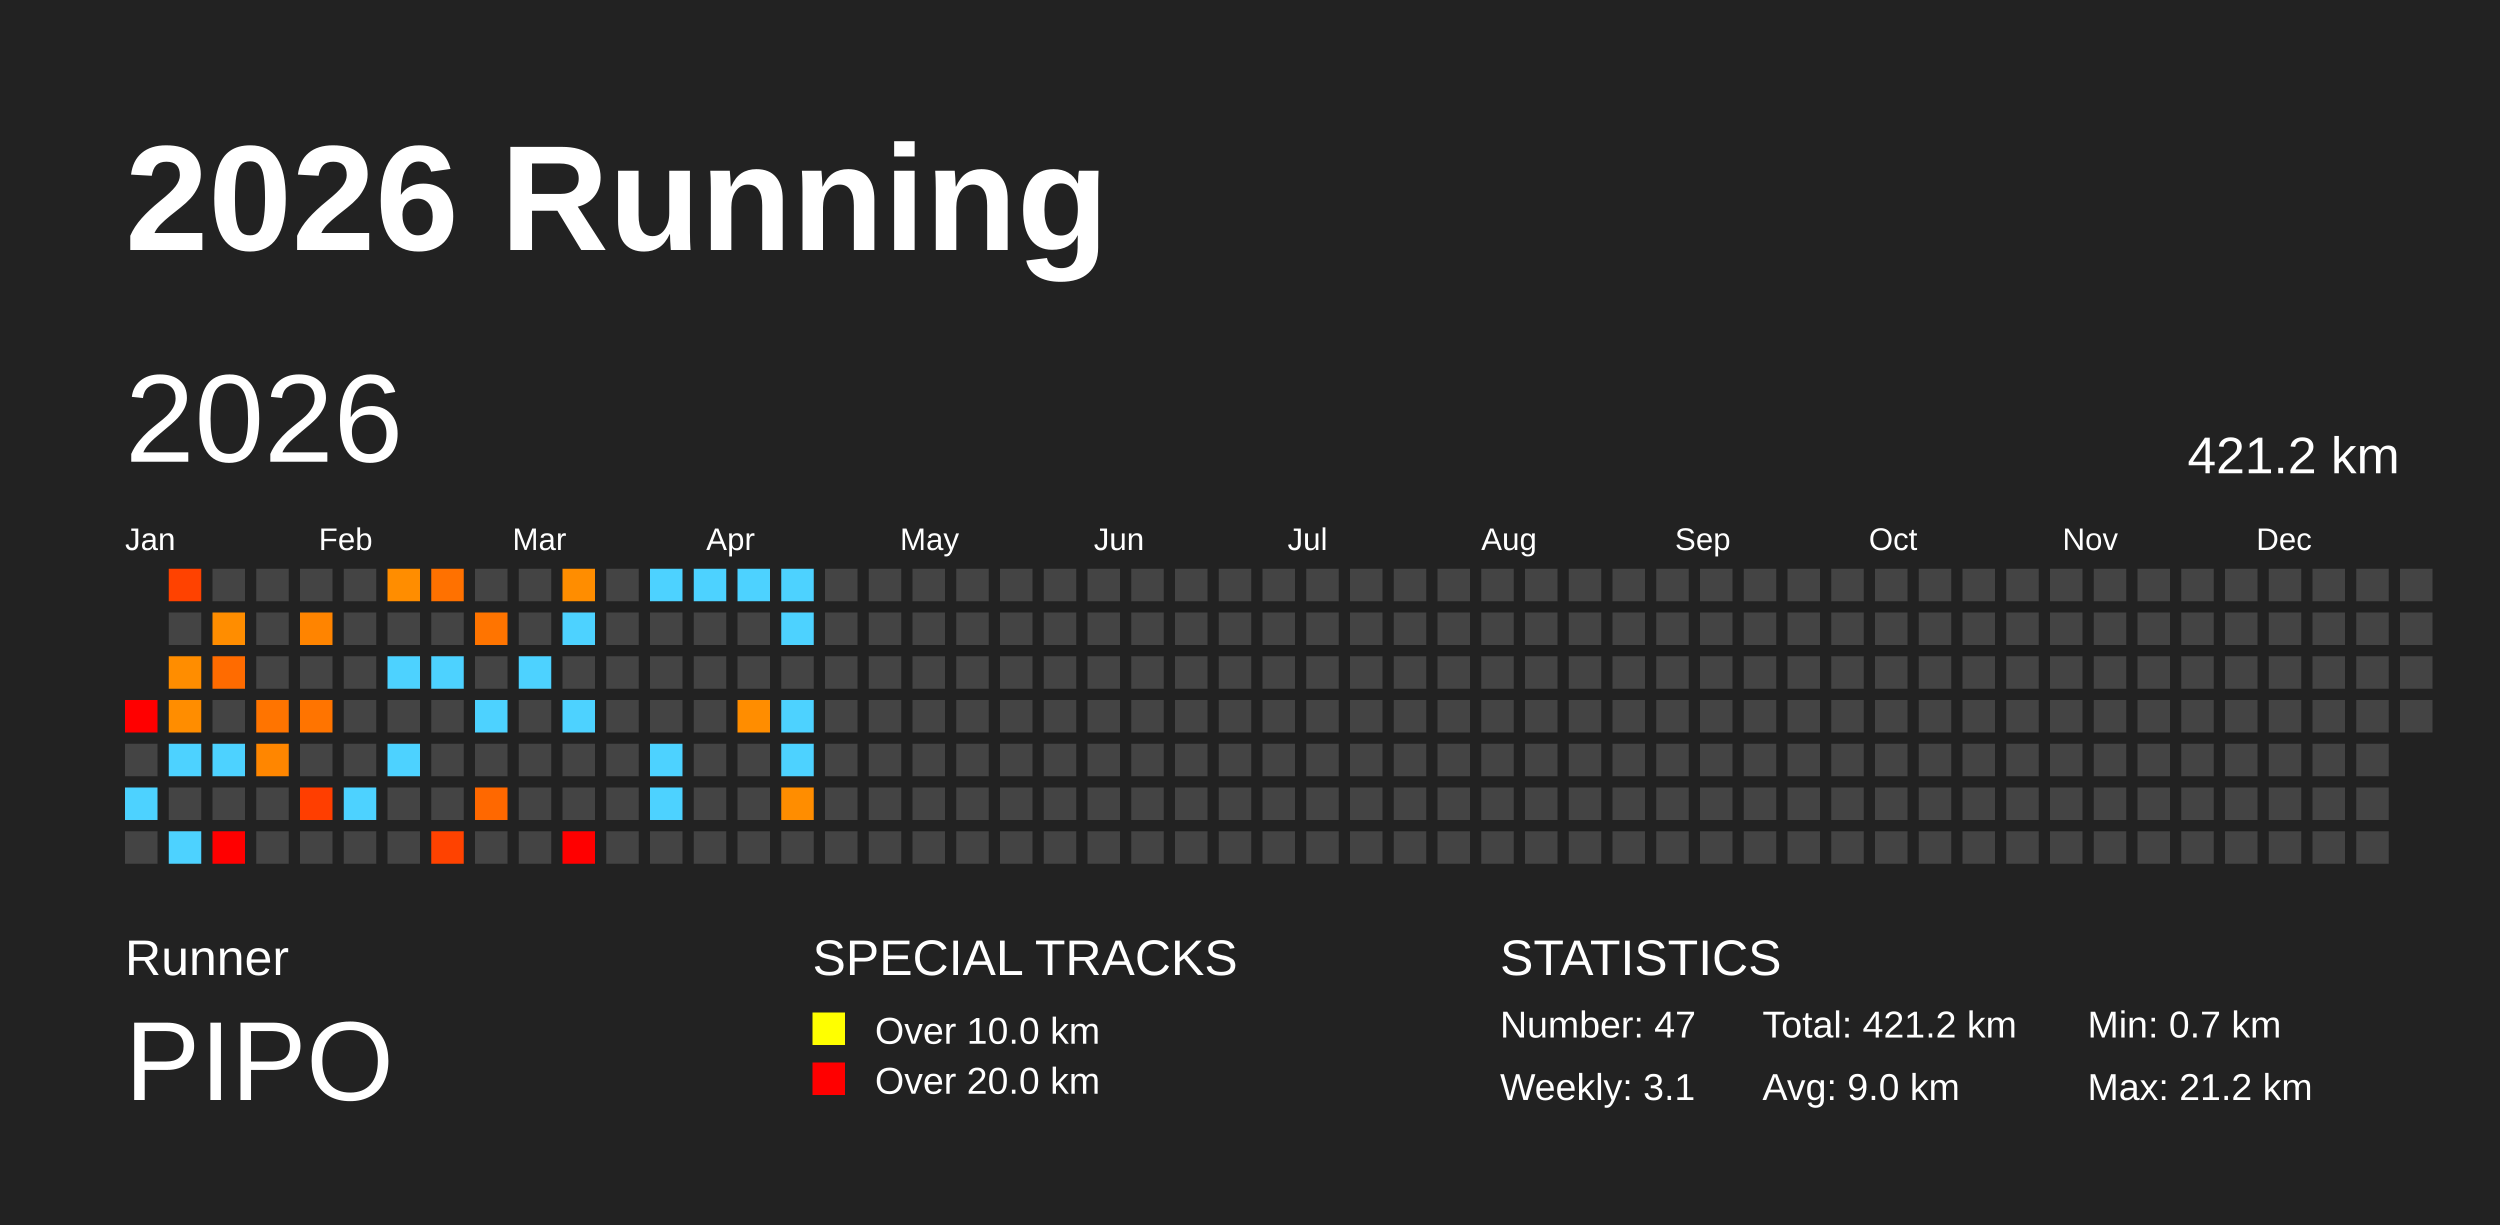
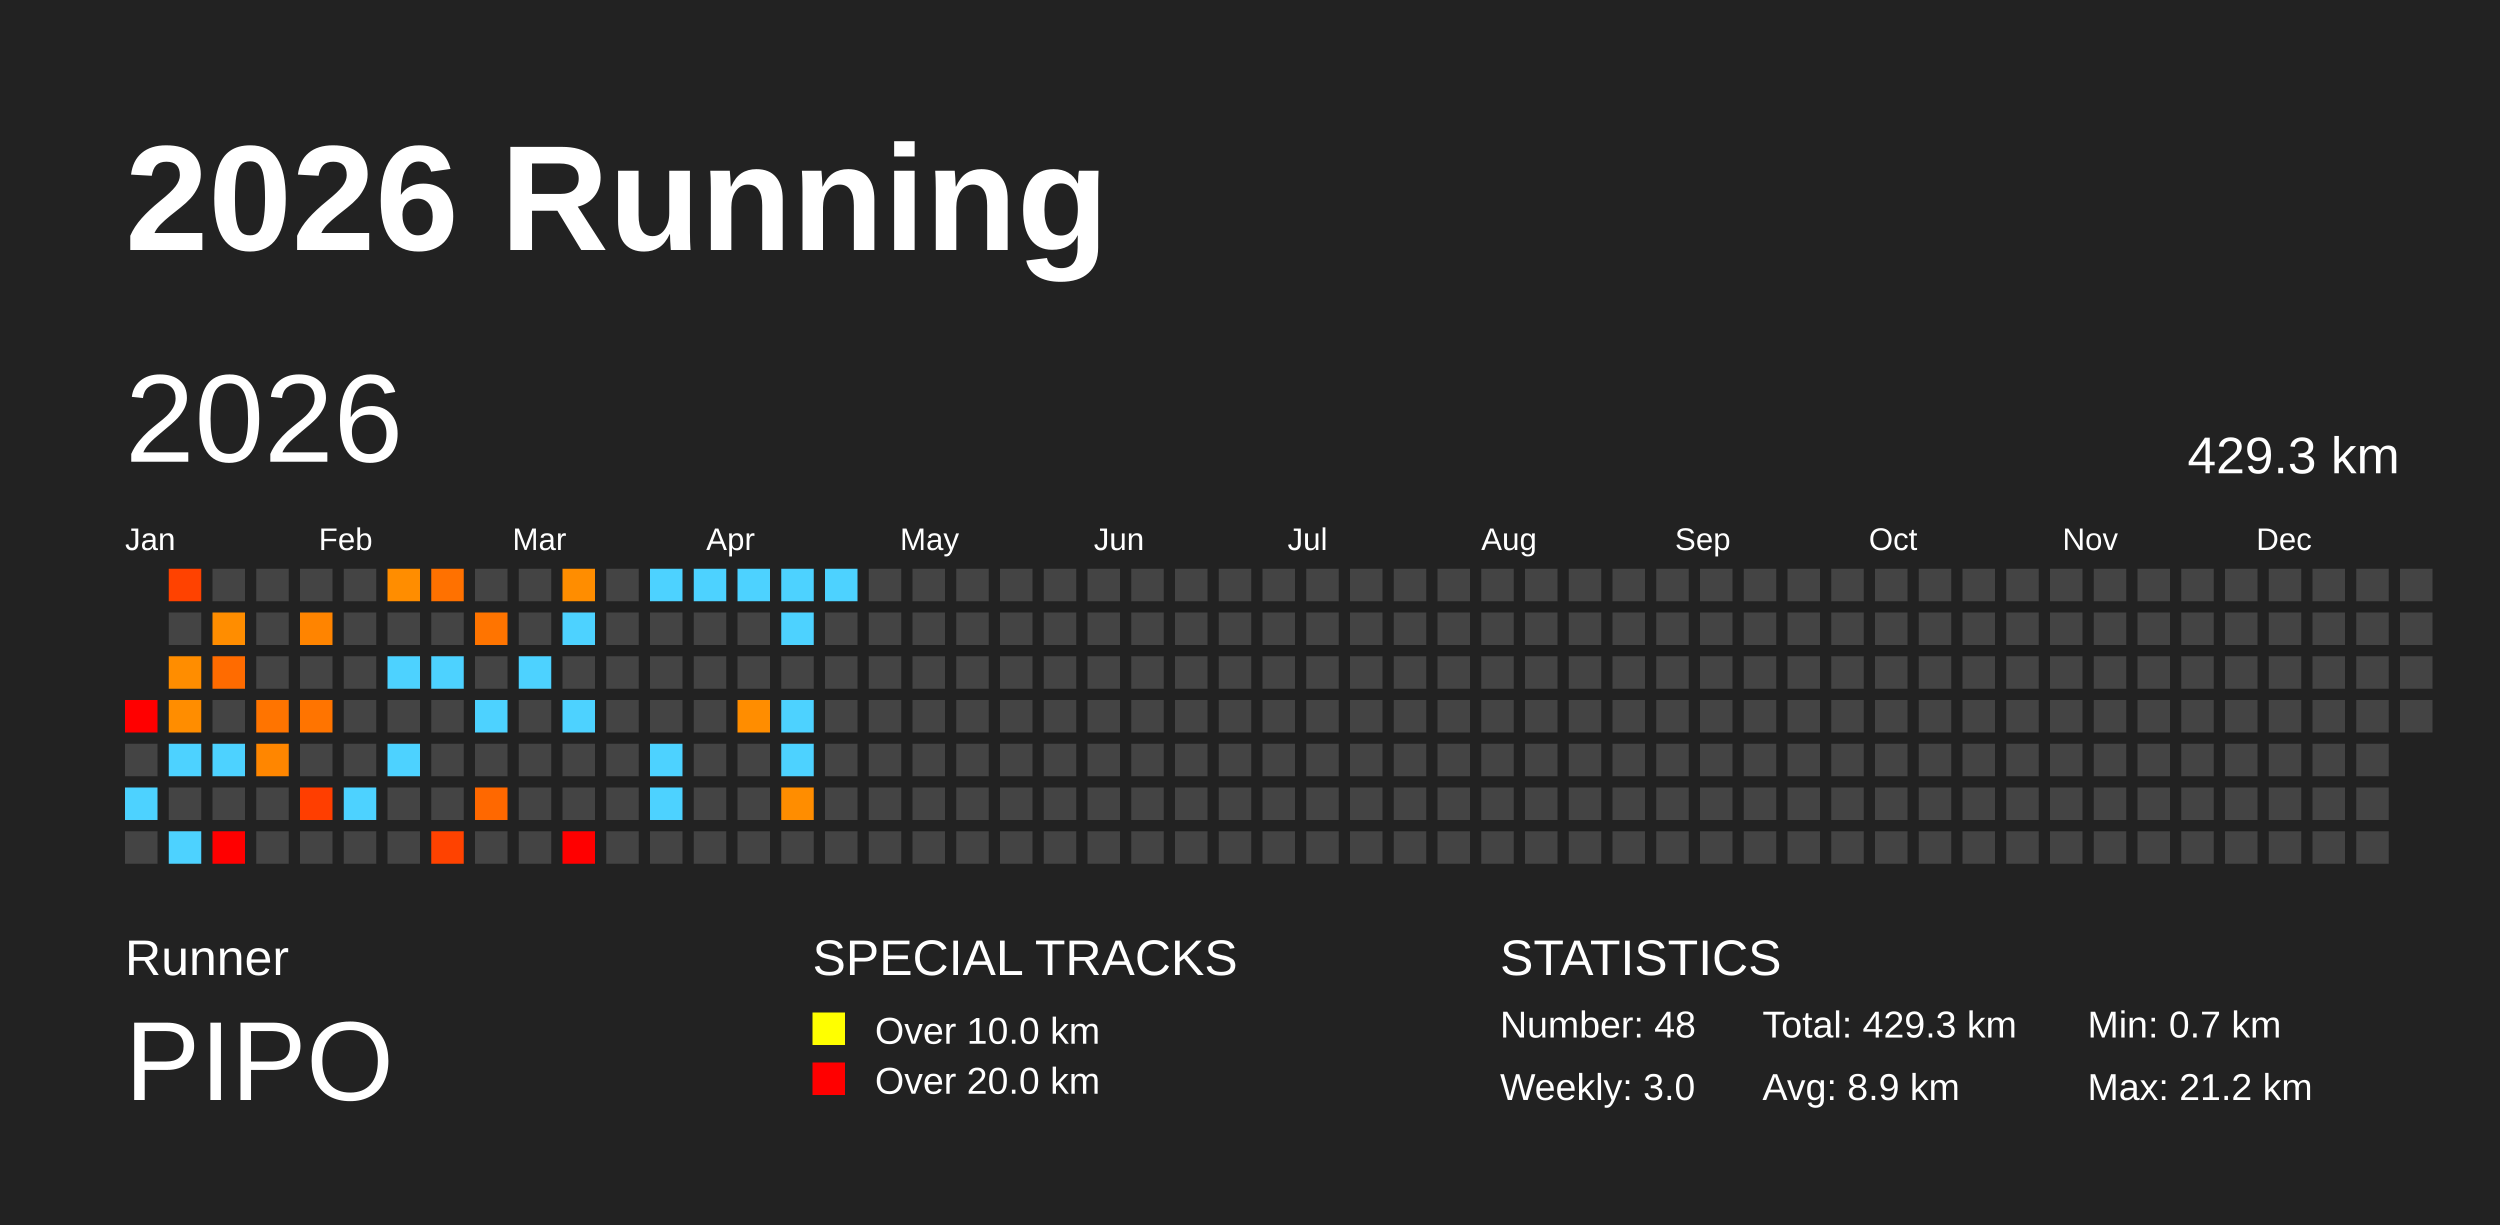
<svg xmlns="http://www.w3.org/2000/svg" baseProfile="full" height="98mm" version="1.1" viewBox="0,0,200,98" width="200mm">
  <defs />
  <rect fill="#222222" height="98" width="200" x="0" y="0" />
  <text fill="#FFFFFF" style="font-size:12px; font-family:Arial; font-weight:bold;" x="10" y="20">2026 Running</text>
  <text fill="#FFFFFF" style="font-size:4px; font-family:Arial" x="10" y="78">Runner</text>
  <text fill="#FFFFFF" style="font-size:9px; font-family:Arial" x="10" y="88">PIPO</text>
  <text fill="#FFFFFF" style="font-size:4px; font-family:Arial" x="65" y="78">SPECIAL TRACKS</text>
  <rect fill="yellow" height="2.6" width="2.6" x="65" y="81" />
  <text fill="#FFFFFF" style="font-size:3px; font-family:Arial" x="70" y="83.5">Over 10.0 km</text>
  <rect fill="red" height="2.6" width="2.6" x="65" y="85" />
  <text fill="#FFFFFF" style="font-size:3px; font-family:Arial" x="70" y="87.5">Over 20.0 km</text>
  <text fill="#FFFFFF" style="font-size:4px; font-family:Arial" x="120" y="78">STATISTICS</text>
-   <text fill="#FFFFFF" style="font-size:3px; font-family:Arial" x="120" y="83">Number: 47</text>
-   <text fill="#FFFFFF" style="font-size:3px; font-family:Arial" x="120" y="88">Weekly: 3.1</text>
-   <text fill="#FFFFFF" style="font-size:3px; font-family:Arial" x="141" y="83">Total: 421.2 km</text>
-   <text fill="#FFFFFF" style="font-size:3px; font-family:Arial" x="141" y="88">Avg: 9.0 km</text>
+   <text fill="#FFFFFF" style="font-size:3px; font-family:Arial" x="120" y="83">Number: 48</text>
+   <text fill="#FFFFFF" style="font-size:3px; font-family:Arial" x="120" y="88">Weekly: 3.0</text>
+   <text fill="#FFFFFF" style="font-size:3px; font-family:Arial" x="141" y="83">Total: 429.3 km</text>
+   <text fill="#FFFFFF" style="font-size:3px; font-family:Arial" x="141" y="88">Avg: 8.9 km</text>
  <text fill="#FFFFFF" style="font-size:3px; font-family:Arial" x="167" y="83">Min: 0.7 km</text>
  <text fill="#FFFFFF" style="font-size:3px; font-family:Arial" x="167" y="88">Max: 21.2 km</text>
  <text dominant-baseline="hanging" fill="#FFFFFF" style="font-size:10.0px; font-family:Arial;" x="10" y="30">2026</text>
-   <text dominant-baseline="hanging" fill="#FFFFFF" style="font-size:4.125px; font-family:Arial;" x="175" y="35">421.2 km</text>
+   <text dominant-baseline="hanging" fill="#FFFFFF" style="font-size:4.125px; font-family:Arial;" x="175" y="35">429.3 km</text>
  <text fill="#FFFFFF" style="font-size:2.5px; font-family:Arial" x="10.0" y="44">Jan</text>
  <text fill="#FFFFFF" style="font-size:2.5px; font-family:Arial" x="25.5" y="44">Feb</text>
  <text fill="#FFFFFF" style="font-size:2.5px; font-family:Arial" x="41.0" y="44">Mar</text>
  <text fill="#FFFFFF" style="font-size:2.5px; font-family:Arial" x="56.5" y="44">Apr</text>
  <text fill="#FFFFFF" style="font-size:2.5px; font-family:Arial" x="72.0" y="44">May</text>
  <text fill="#FFFFFF" style="font-size:2.5px; font-family:Arial" x="87.5" y="44">Jun</text>
  <text fill="#FFFFFF" style="font-size:2.5px; font-family:Arial" x="103.0" y="44">Jul</text>
  <text fill="#FFFFFF" style="font-size:2.5px; font-family:Arial" x="118.5" y="44">Aug</text>
  <text fill="#FFFFFF" style="font-size:2.5px; font-family:Arial" x="134.0" y="44">Sep</text>
  <text fill="#FFFFFF" style="font-size:2.5px; font-family:Arial" x="149.5" y="44">Oct</text>
  <text fill="#FFFFFF" style="font-size:2.5px; font-family:Arial" x="165.0" y="44">Nov</text>
  <text fill="#FFFFFF" style="font-size:2.5px; font-family:Arial" x="180.5" y="44">Dec</text>
  <rect fill="red" height="2.6" width="2.6" x="10.0" y="56.0" />
  <rect fill="#444444" height="2.6" width="2.6" x="10.0" y="59.5" />
  <rect fill="#4dd2ff" height="2.6" width="2.6" x="10.0" y="63.0" />
  <rect fill="#444444" height="2.6" width="2.6" x="10.0" y="66.5" />
  <rect fill="#ff4200" height="2.6" width="2.6" x="13.5" y="45.5" />
  <rect fill="#444444" height="2.6" width="2.6" x="13.5" y="49.0" />
  <rect fill="#ff8d00" height="2.6" width="2.6" x="13.5" y="52.5" />
  <rect fill="#ff8d00" height="2.6" width="2.6" x="13.5" y="56.0" />
  <rect fill="#4dd2ff" height="2.6" width="2.6" x="13.5" y="59.5" />
  <rect fill="#444444" height="2.6" width="2.6" x="13.5" y="63.0" />
  <rect fill="#4dd2ff" height="2.6" width="2.6" x="13.5" y="66.5" />
  <rect fill="#444444" height="2.6" width="2.6" x="17.0" y="45.5" />
  <rect fill="#ff8d00" height="2.6" width="2.6" x="17.0" y="49.0" />
  <rect fill="#ff6b00" height="2.6" width="2.6" x="17.0" y="52.5" />
  <rect fill="#444444" height="2.6" width="2.6" x="17.0" y="56.0" />
  <rect fill="#4dd2ff" height="2.6" width="2.6" x="17.0" y="59.5" />
  <rect fill="#444444" height="2.6" width="2.6" x="17.0" y="63.0" />
  <rect fill="red" height="2.6" width="2.6" x="17.0" y="66.5" />
  <rect fill="#444444" height="2.6" width="2.6" x="20.5" y="45.5" />
  <rect fill="#444444" height="2.6" width="2.6" x="20.5" y="49.0" />
  <rect fill="#444444" height="2.6" width="2.6" x="20.5" y="52.5" />
  <rect fill="#ff7400" height="2.6" width="2.6" x="20.5" y="56.0" />
  <rect fill="#ff8600" height="2.6" width="2.6" x="20.5" y="59.5" />
  <rect fill="#444444" height="2.6" width="2.6" x="20.5" y="63.0" />
  <rect fill="#444444" height="2.6" width="2.6" x="20.5" y="66.5" />
  <rect fill="#444444" height="2.6" width="2.6" x="24.0" y="45.5" />
  <rect fill="#ff8400" height="2.6" width="2.6" x="24.0" y="49.0" />
  <rect fill="#444444" height="2.6" width="2.6" x="24.0" y="52.5" />
  <rect fill="#ff7400" height="2.6" width="2.6" x="24.0" y="56.0" />
  <rect fill="#444444" height="2.6" width="2.6" x="24.0" y="59.5" />
  <rect fill="#ff3e00" height="2.6" width="2.6" x="24.0" y="63.0" />
  <rect fill="#444444" height="2.6" width="2.6" x="24.0" y="66.5" />
  <rect fill="#444444" height="2.6" width="2.6" x="27.5" y="45.5" />
  <rect fill="#444444" height="2.6" width="2.6" x="27.5" y="49.0" />
  <rect fill="#444444" height="2.6" width="2.6" x="27.5" y="52.5" />
  <rect fill="#444444" height="2.6" width="2.6" x="27.5" y="56.0" />
  <rect fill="#444444" height="2.6" width="2.6" x="27.5" y="59.5" />
  <rect fill="#4dd2ff" height="2.6" width="2.6" x="27.5" y="63.0" />
  <rect fill="#444444" height="2.6" width="2.6" x="27.5" y="66.5" />
  <rect fill="#ff8d00" height="2.6" width="2.6" x="31.0" y="45.5" />
  <rect fill="#444444" height="2.6" width="2.6" x="31.0" y="49.0" />
  <rect fill="#4dd2ff" height="2.6" width="2.6" x="31.0" y="52.5" />
  <rect fill="#444444" height="2.6" width="2.6" x="31.0" y="56.0" />
  <rect fill="#4dd2ff" height="2.6" width="2.6" x="31.0" y="59.5" />
  <rect fill="#444444" height="2.6" width="2.6" x="31.0" y="63.0" />
  <rect fill="#444444" height="2.6" width="2.6" x="31.0" y="66.5" />
  <rect fill="#ff7100" height="2.6" width="2.6" x="34.5" y="45.5" />
  <rect fill="#444444" height="2.6" width="2.6" x="34.5" y="49.0" />
  <rect fill="#4dd2ff" height="2.6" width="2.6" x="34.5" y="52.5" />
  <rect fill="#444444" height="2.6" width="2.6" x="34.5" y="56.0" />
  <rect fill="#444444" height="2.6" width="2.6" x="34.5" y="59.5" />
  <rect fill="#444444" height="2.6" width="2.6" x="34.5" y="63.0" />
  <rect fill="#ff4200" height="2.6" width="2.6" x="34.5" y="66.5" />
  <rect fill="#444444" height="2.6" width="2.6" x="38.0" y="45.5" />
  <rect fill="#ff7400" height="2.6" width="2.6" x="38.0" y="49.0" />
  <rect fill="#444444" height="2.6" width="2.6" x="38.0" y="52.5" />
  <rect fill="#4dd2ff" height="2.6" width="2.6" x="38.0" y="56.0" />
  <rect fill="#444444" height="2.6" width="2.6" x="38.0" y="59.5" />
  <rect fill="#ff6800" height="2.6" width="2.6" x="38.0" y="63.0" />
  <rect fill="#444444" height="2.6" width="2.6" x="38.0" y="66.5" />
  <rect fill="#444444" height="2.6" width="2.6" x="41.5" y="45.5" />
  <rect fill="#444444" height="2.6" width="2.6" x="41.5" y="49.0" />
  <rect fill="#4dd2ff" height="2.6" width="2.6" x="41.5" y="52.5" />
  <rect fill="#444444" height="2.6" width="2.6" x="41.5" y="56.0" />
  <rect fill="#444444" height="2.6" width="2.6" x="41.5" y="59.5" />
  <rect fill="#444444" height="2.6" width="2.6" x="41.5" y="63.0" />
  <rect fill="#444444" height="2.6" width="2.6" x="41.5" y="66.5" />
  <rect fill="#ff8d00" height="2.6" width="2.6" x="45.0" y="45.5" />
  <rect fill="#4dd2ff" height="2.6" width="2.6" x="45.0" y="49.0" />
  <rect fill="#444444" height="2.6" width="2.6" x="45.0" y="52.5" />
  <rect fill="#4dd2ff" height="2.6" width="2.6" x="45.0" y="56.0" />
  <rect fill="#444444" height="2.6" width="2.6" x="45.0" y="59.5" />
  <rect fill="#444444" height="2.6" width="2.6" x="45.0" y="63.0" />
  <rect fill="red" height="2.6" width="2.6" x="45.0" y="66.5" />
  <rect fill="#444444" height="2.6" width="2.6" x="48.5" y="45.5" />
  <rect fill="#444444" height="2.6" width="2.6" x="48.5" y="49.0" />
  <rect fill="#444444" height="2.6" width="2.6" x="48.5" y="52.5" />
  <rect fill="#444444" height="2.6" width="2.6" x="48.5" y="56.0" />
  <rect fill="#444444" height="2.6" width="2.6" x="48.5" y="59.5" />
  <rect fill="#444444" height="2.6" width="2.6" x="48.5" y="63.0" />
  <rect fill="#444444" height="2.6" width="2.6" x="48.5" y="66.5" />
  <rect fill="#4dd2ff" height="2.6" width="2.6" x="52.0" y="45.5" />
  <rect fill="#444444" height="2.6" width="2.6" x="52.0" y="49.0" />
  <rect fill="#444444" height="2.6" width="2.6" x="52.0" y="52.5" />
  <rect fill="#444444" height="2.6" width="2.6" x="52.0" y="56.0" />
  <rect fill="#4dd2ff" height="2.6" width="2.6" x="52.0" y="59.5" />
  <rect fill="#4dd2ff" height="2.6" width="2.6" x="52.0" y="63.0" />
  <rect fill="#444444" height="2.6" width="2.6" x="52.0" y="66.5" />
  <rect fill="#4dd2ff" height="2.6" width="2.6" x="55.5" y="45.5" />
  <rect fill="#444444" height="2.6" width="2.6" x="55.5" y="49.0" />
  <rect fill="#444444" height="2.6" width="2.6" x="55.5" y="52.5" />
  <rect fill="#444444" height="2.6" width="2.6" x="55.5" y="56.0" />
  <rect fill="#444444" height="2.6" width="2.6" x="55.5" y="59.5" />
  <rect fill="#444444" height="2.6" width="2.6" x="55.5" y="63.0" />
  <rect fill="#444444" height="2.6" width="2.6" x="55.5" y="66.5" />
  <rect fill="#4dd2ff" height="2.6" width="2.6" x="59.0" y="45.5" />
  <rect fill="#444444" height="2.6" width="2.6" x="59.0" y="49.0" />
  <rect fill="#444444" height="2.6" width="2.6" x="59.0" y="52.5" />
  <rect fill="#ff8d00" height="2.6" width="2.6" x="59.0" y="56.0" />
  <rect fill="#444444" height="2.6" width="2.6" x="59.0" y="59.5" />
  <rect fill="#444444" height="2.6" width="2.6" x="59.0" y="63.0" />
  <rect fill="#444444" height="2.6" width="2.6" x="59.0" y="66.5" />
  <rect fill="#4dd2ff" height="2.6" width="2.6" x="62.5" y="45.5" />
  <rect fill="#4dd2ff" height="2.6" width="2.6" x="62.5" y="49.0" />
  <rect fill="#444444" height="2.6" width="2.6" x="62.5" y="52.5" />
  <rect fill="#4dd2ff" height="2.6" width="2.6" x="62.5" y="56.0" />
  <rect fill="#4dd2ff" height="2.6" width="2.6" x="62.5" y="59.5" />
  <rect fill="#ff8d00" height="2.6" width="2.6" x="62.5" y="63.0" />
  <rect fill="#444444" height="2.6" width="2.6" x="62.5" y="66.5" />
-   <rect fill="#444444" height="2.6" width="2.6" x="66.0" y="45.5" />
+   <rect fill="#4dd2ff" height="2.6" width="2.6" x="66.0" y="45.5" />
  <rect fill="#444444" height="2.6" width="2.6" x="66.0" y="49.0" />
  <rect fill="#444444" height="2.6" width="2.6" x="66.0" y="52.5" />
  <rect fill="#444444" height="2.6" width="2.6" x="66.0" y="56.0" />
  <rect fill="#444444" height="2.6" width="2.6" x="66.0" y="59.5" />
  <rect fill="#444444" height="2.6" width="2.6" x="66.0" y="63.0" />
  <rect fill="#444444" height="2.6" width="2.6" x="66.0" y="66.5" />
  <rect fill="#444444" height="2.6" width="2.6" x="69.5" y="45.5" />
  <rect fill="#444444" height="2.6" width="2.6" x="69.5" y="49.0" />
  <rect fill="#444444" height="2.6" width="2.6" x="69.5" y="52.5" />
  <rect fill="#444444" height="2.6" width="2.6" x="69.5" y="56.0" />
  <rect fill="#444444" height="2.6" width="2.6" x="69.5" y="59.5" />
  <rect fill="#444444" height="2.6" width="2.6" x="69.5" y="63.0" />
  <rect fill="#444444" height="2.6" width="2.6" x="69.5" y="66.5" />
  <rect fill="#444444" height="2.6" width="2.6" x="73.0" y="45.5" />
  <rect fill="#444444" height="2.6" width="2.6" x="73.0" y="49.0" />
  <rect fill="#444444" height="2.6" width="2.6" x="73.0" y="52.5" />
  <rect fill="#444444" height="2.6" width="2.6" x="73.0" y="56.0" />
  <rect fill="#444444" height="2.6" width="2.6" x="73.0" y="59.5" />
  <rect fill="#444444" height="2.6" width="2.6" x="73.0" y="63.0" />
  <rect fill="#444444" height="2.6" width="2.6" x="73.0" y="66.5" />
  <rect fill="#444444" height="2.6" width="2.6" x="76.5" y="45.5" />
  <rect fill="#444444" height="2.6" width="2.6" x="76.5" y="49.0" />
  <rect fill="#444444" height="2.6" width="2.6" x="76.5" y="52.5" />
  <rect fill="#444444" height="2.6" width="2.6" x="76.5" y="56.0" />
  <rect fill="#444444" height="2.6" width="2.6" x="76.5" y="59.5" />
  <rect fill="#444444" height="2.6" width="2.6" x="76.5" y="63.0" />
  <rect fill="#444444" height="2.6" width="2.6" x="76.5" y="66.5" />
  <rect fill="#444444" height="2.6" width="2.6" x="80.0" y="45.5" />
  <rect fill="#444444" height="2.6" width="2.6" x="80.0" y="49.0" />
  <rect fill="#444444" height="2.6" width="2.6" x="80.0" y="52.5" />
  <rect fill="#444444" height="2.6" width="2.6" x="80.0" y="56.0" />
  <rect fill="#444444" height="2.6" width="2.6" x="80.0" y="59.5" />
  <rect fill="#444444" height="2.6" width="2.6" x="80.0" y="63.0" />
  <rect fill="#444444" height="2.6" width="2.6" x="80.0" y="66.5" />
  <rect fill="#444444" height="2.6" width="2.6" x="83.5" y="45.5" />
  <rect fill="#444444" height="2.6" width="2.6" x="83.5" y="49.0" />
  <rect fill="#444444" height="2.6" width="2.6" x="83.5" y="52.5" />
  <rect fill="#444444" height="2.6" width="2.6" x="83.5" y="56.0" />
  <rect fill="#444444" height="2.6" width="2.6" x="83.5" y="59.5" />
  <rect fill="#444444" height="2.6" width="2.6" x="83.5" y="63.0" />
  <rect fill="#444444" height="2.6" width="2.6" x="83.5" y="66.5" />
  <rect fill="#444444" height="2.6" width="2.6" x="87.0" y="45.5" />
  <rect fill="#444444" height="2.6" width="2.6" x="87.0" y="49.0" />
  <rect fill="#444444" height="2.6" width="2.6" x="87.0" y="52.5" />
  <rect fill="#444444" height="2.6" width="2.6" x="87.0" y="56.0" />
  <rect fill="#444444" height="2.6" width="2.6" x="87.0" y="59.5" />
  <rect fill="#444444" height="2.6" width="2.6" x="87.0" y="63.0" />
  <rect fill="#444444" height="2.6" width="2.6" x="87.0" y="66.5" />
  <rect fill="#444444" height="2.6" width="2.6" x="90.5" y="45.5" />
  <rect fill="#444444" height="2.6" width="2.6" x="90.5" y="49.0" />
  <rect fill="#444444" height="2.6" width="2.6" x="90.5" y="52.5" />
  <rect fill="#444444" height="2.6" width="2.6" x="90.5" y="56.0" />
  <rect fill="#444444" height="2.6" width="2.6" x="90.5" y="59.5" />
  <rect fill="#444444" height="2.6" width="2.6" x="90.5" y="63.0" />
  <rect fill="#444444" height="2.6" width="2.6" x="90.5" y="66.5" />
  <rect fill="#444444" height="2.6" width="2.6" x="94.0" y="45.5" />
  <rect fill="#444444" height="2.6" width="2.6" x="94.0" y="49.0" />
  <rect fill="#444444" height="2.6" width="2.6" x="94.0" y="52.5" />
  <rect fill="#444444" height="2.6" width="2.6" x="94.0" y="56.0" />
  <rect fill="#444444" height="2.6" width="2.6" x="94.0" y="59.5" />
  <rect fill="#444444" height="2.6" width="2.6" x="94.0" y="63.0" />
  <rect fill="#444444" height="2.6" width="2.6" x="94.0" y="66.5" />
  <rect fill="#444444" height="2.6" width="2.6" x="97.5" y="45.5" />
  <rect fill="#444444" height="2.6" width="2.6" x="97.5" y="49.0" />
  <rect fill="#444444" height="2.6" width="2.6" x="97.5" y="52.5" />
  <rect fill="#444444" height="2.6" width="2.6" x="97.5" y="56.0" />
  <rect fill="#444444" height="2.6" width="2.6" x="97.5" y="59.5" />
  <rect fill="#444444" height="2.6" width="2.6" x="97.5" y="63.0" />
  <rect fill="#444444" height="2.6" width="2.6" x="97.5" y="66.5" />
  <rect fill="#444444" height="2.6" width="2.6" x="101.0" y="45.5" />
  <rect fill="#444444" height="2.6" width="2.6" x="101.0" y="49.0" />
  <rect fill="#444444" height="2.6" width="2.6" x="101.0" y="52.5" />
  <rect fill="#444444" height="2.6" width="2.6" x="101.0" y="56.0" />
  <rect fill="#444444" height="2.6" width="2.6" x="101.0" y="59.5" />
  <rect fill="#444444" height="2.6" width="2.6" x="101.0" y="63.0" />
  <rect fill="#444444" height="2.6" width="2.6" x="101.0" y="66.5" />
  <rect fill="#444444" height="2.6" width="2.6" x="104.5" y="45.5" />
  <rect fill="#444444" height="2.6" width="2.6" x="104.5" y="49.0" />
  <rect fill="#444444" height="2.6" width="2.6" x="104.5" y="52.5" />
  <rect fill="#444444" height="2.6" width="2.6" x="104.5" y="56.0" />
  <rect fill="#444444" height="2.6" width="2.6" x="104.5" y="59.5" />
  <rect fill="#444444" height="2.6" width="2.6" x="104.5" y="63.0" />
  <rect fill="#444444" height="2.6" width="2.6" x="104.5" y="66.5" />
  <rect fill="#444444" height="2.6" width="2.6" x="108.0" y="45.5" />
  <rect fill="#444444" height="2.6" width="2.6" x="108.0" y="49.0" />
  <rect fill="#444444" height="2.6" width="2.6" x="108.0" y="52.5" />
  <rect fill="#444444" height="2.6" width="2.6" x="108.0" y="56.0" />
  <rect fill="#444444" height="2.6" width="2.6" x="108.0" y="59.5" />
  <rect fill="#444444" height="2.6" width="2.6" x="108.0" y="63.0" />
  <rect fill="#444444" height="2.6" width="2.6" x="108.0" y="66.5" />
  <rect fill="#444444" height="2.6" width="2.6" x="111.5" y="45.5" />
  <rect fill="#444444" height="2.6" width="2.6" x="111.5" y="49.0" />
  <rect fill="#444444" height="2.6" width="2.6" x="111.5" y="52.5" />
  <rect fill="#444444" height="2.6" width="2.6" x="111.5" y="56.0" />
  <rect fill="#444444" height="2.6" width="2.6" x="111.5" y="59.5" />
  <rect fill="#444444" height="2.6" width="2.6" x="111.5" y="63.0" />
  <rect fill="#444444" height="2.6" width="2.6" x="111.5" y="66.5" />
  <rect fill="#444444" height="2.6" width="2.6" x="115.0" y="45.5" />
  <rect fill="#444444" height="2.6" width="2.6" x="115.0" y="49.0" />
  <rect fill="#444444" height="2.6" width="2.6" x="115.0" y="52.5" />
  <rect fill="#444444" height="2.6" width="2.6" x="115.0" y="56.0" />
  <rect fill="#444444" height="2.6" width="2.6" x="115.0" y="59.5" />
  <rect fill="#444444" height="2.6" width="2.6" x="115.0" y="63.0" />
  <rect fill="#444444" height="2.6" width="2.6" x="115.0" y="66.5" />
  <rect fill="#444444" height="2.6" width="2.6" x="118.5" y="45.5" />
  <rect fill="#444444" height="2.6" width="2.6" x="118.5" y="49.0" />
  <rect fill="#444444" height="2.6" width="2.6" x="118.5" y="52.5" />
  <rect fill="#444444" height="2.6" width="2.6" x="118.5" y="56.0" />
  <rect fill="#444444" height="2.6" width="2.6" x="118.5" y="59.5" />
  <rect fill="#444444" height="2.6" width="2.6" x="118.5" y="63.0" />
  <rect fill="#444444" height="2.6" width="2.6" x="118.5" y="66.5" />
  <rect fill="#444444" height="2.6" width="2.6" x="122.0" y="45.5" />
  <rect fill="#444444" height="2.6" width="2.6" x="122.0" y="49.0" />
  <rect fill="#444444" height="2.6" width="2.6" x="122.0" y="52.5" />
  <rect fill="#444444" height="2.6" width="2.6" x="122.0" y="56.0" />
  <rect fill="#444444" height="2.6" width="2.6" x="122.0" y="59.5" />
  <rect fill="#444444" height="2.6" width="2.6" x="122.0" y="63.0" />
  <rect fill="#444444" height="2.6" width="2.6" x="122.0" y="66.5" />
  <rect fill="#444444" height="2.6" width="2.6" x="125.5" y="45.5" />
  <rect fill="#444444" height="2.6" width="2.6" x="125.5" y="49.0" />
  <rect fill="#444444" height="2.6" width="2.6" x="125.5" y="52.5" />
  <rect fill="#444444" height="2.6" width="2.6" x="125.5" y="56.0" />
  <rect fill="#444444" height="2.6" width="2.6" x="125.5" y="59.5" />
  <rect fill="#444444" height="2.6" width="2.6" x="125.5" y="63.0" />
  <rect fill="#444444" height="2.6" width="2.6" x="125.5" y="66.5" />
  <rect fill="#444444" height="2.6" width="2.6" x="129.0" y="45.5" />
  <rect fill="#444444" height="2.6" width="2.6" x="129.0" y="49.0" />
  <rect fill="#444444" height="2.6" width="2.6" x="129.0" y="52.5" />
  <rect fill="#444444" height="2.6" width="2.6" x="129.0" y="56.0" />
  <rect fill="#444444" height="2.6" width="2.6" x="129.0" y="59.5" />
  <rect fill="#444444" height="2.6" width="2.6" x="129.0" y="63.0" />
  <rect fill="#444444" height="2.6" width="2.6" x="129.0" y="66.5" />
  <rect fill="#444444" height="2.6" width="2.6" x="132.5" y="45.5" />
  <rect fill="#444444" height="2.6" width="2.6" x="132.5" y="49.0" />
  <rect fill="#444444" height="2.6" width="2.6" x="132.5" y="52.5" />
  <rect fill="#444444" height="2.6" width="2.6" x="132.5" y="56.0" />
  <rect fill="#444444" height="2.6" width="2.6" x="132.5" y="59.5" />
  <rect fill="#444444" height="2.6" width="2.6" x="132.5" y="63.0" />
  <rect fill="#444444" height="2.6" width="2.6" x="132.5" y="66.5" />
  <rect fill="#444444" height="2.6" width="2.6" x="136.0" y="45.5" />
  <rect fill="#444444" height="2.6" width="2.6" x="136.0" y="49.0" />
  <rect fill="#444444" height="2.6" width="2.6" x="136.0" y="52.5" />
  <rect fill="#444444" height="2.6" width="2.6" x="136.0" y="56.0" />
  <rect fill="#444444" height="2.6" width="2.6" x="136.0" y="59.5" />
  <rect fill="#444444" height="2.6" width="2.6" x="136.0" y="63.0" />
  <rect fill="#444444" height="2.6" width="2.6" x="136.0" y="66.5" />
  <rect fill="#444444" height="2.6" width="2.6" x="139.5" y="45.5" />
  <rect fill="#444444" height="2.6" width="2.6" x="139.5" y="49.0" />
  <rect fill="#444444" height="2.6" width="2.6" x="139.5" y="52.5" />
  <rect fill="#444444" height="2.6" width="2.6" x="139.5" y="56.0" />
  <rect fill="#444444" height="2.6" width="2.6" x="139.5" y="59.5" />
  <rect fill="#444444" height="2.6" width="2.6" x="139.5" y="63.0" />
  <rect fill="#444444" height="2.6" width="2.6" x="139.5" y="66.5" />
  <rect fill="#444444" height="2.6" width="2.6" x="143.0" y="45.5" />
  <rect fill="#444444" height="2.6" width="2.6" x="143.0" y="49.0" />
  <rect fill="#444444" height="2.6" width="2.6" x="143.0" y="52.5" />
  <rect fill="#444444" height="2.6" width="2.6" x="143.0" y="56.0" />
  <rect fill="#444444" height="2.6" width="2.6" x="143.0" y="59.5" />
  <rect fill="#444444" height="2.6" width="2.6" x="143.0" y="63.0" />
  <rect fill="#444444" height="2.6" width="2.6" x="143.0" y="66.5" />
  <rect fill="#444444" height="2.6" width="2.6" x="146.5" y="45.5" />
  <rect fill="#444444" height="2.6" width="2.6" x="146.5" y="49.0" />
  <rect fill="#444444" height="2.6" width="2.6" x="146.5" y="52.5" />
  <rect fill="#444444" height="2.6" width="2.6" x="146.5" y="56.0" />
  <rect fill="#444444" height="2.6" width="2.6" x="146.5" y="59.5" />
  <rect fill="#444444" height="2.6" width="2.6" x="146.5" y="63.0" />
  <rect fill="#444444" height="2.6" width="2.6" x="146.5" y="66.5" />
  <rect fill="#444444" height="2.6" width="2.6" x="150.0" y="45.5" />
  <rect fill="#444444" height="2.6" width="2.6" x="150.0" y="49.0" />
  <rect fill="#444444" height="2.6" width="2.6" x="150.0" y="52.5" />
  <rect fill="#444444" height="2.6" width="2.6" x="150.0" y="56.0" />
  <rect fill="#444444" height="2.6" width="2.6" x="150.0" y="59.5" />
  <rect fill="#444444" height="2.6" width="2.6" x="150.0" y="63.0" />
  <rect fill="#444444" height="2.6" width="2.6" x="150.0" y="66.5" />
  <rect fill="#444444" height="2.6" width="2.6" x="153.5" y="45.5" />
  <rect fill="#444444" height="2.6" width="2.6" x="153.5" y="49.0" />
  <rect fill="#444444" height="2.6" width="2.6" x="153.5" y="52.5" />
  <rect fill="#444444" height="2.6" width="2.6" x="153.5" y="56.0" />
  <rect fill="#444444" height="2.6" width="2.6" x="153.5" y="59.5" />
  <rect fill="#444444" height="2.6" width="2.6" x="153.5" y="63.0" />
  <rect fill="#444444" height="2.6" width="2.6" x="153.5" y="66.5" />
  <rect fill="#444444" height="2.6" width="2.6" x="157.0" y="45.5" />
  <rect fill="#444444" height="2.6" width="2.6" x="157.0" y="49.0" />
  <rect fill="#444444" height="2.6" width="2.6" x="157.0" y="52.5" />
  <rect fill="#444444" height="2.6" width="2.6" x="157.0" y="56.0" />
  <rect fill="#444444" height="2.6" width="2.6" x="157.0" y="59.5" />
  <rect fill="#444444" height="2.6" width="2.6" x="157.0" y="63.0" />
  <rect fill="#444444" height="2.6" width="2.6" x="157.0" y="66.5" />
  <rect fill="#444444" height="2.6" width="2.6" x="160.5" y="45.5" />
  <rect fill="#444444" height="2.6" width="2.6" x="160.5" y="49.0" />
  <rect fill="#444444" height="2.6" width="2.6" x="160.5" y="52.5" />
  <rect fill="#444444" height="2.6" width="2.6" x="160.5" y="56.0" />
  <rect fill="#444444" height="2.6" width="2.6" x="160.5" y="59.5" />
  <rect fill="#444444" height="2.6" width="2.6" x="160.5" y="63.0" />
  <rect fill="#444444" height="2.6" width="2.6" x="160.5" y="66.5" />
  <rect fill="#444444" height="2.6" width="2.6" x="164.0" y="45.5" />
  <rect fill="#444444" height="2.6" width="2.6" x="164.0" y="49.0" />
  <rect fill="#444444" height="2.6" width="2.6" x="164.0" y="52.5" />
  <rect fill="#444444" height="2.6" width="2.6" x="164.0" y="56.0" />
  <rect fill="#444444" height="2.6" width="2.6" x="164.0" y="59.5" />
  <rect fill="#444444" height="2.6" width="2.6" x="164.0" y="63.0" />
  <rect fill="#444444" height="2.6" width="2.6" x="164.0" y="66.5" />
  <rect fill="#444444" height="2.6" width="2.6" x="167.5" y="45.5" />
  <rect fill="#444444" height="2.6" width="2.6" x="167.5" y="49.0" />
  <rect fill="#444444" height="2.6" width="2.6" x="167.5" y="52.5" />
  <rect fill="#444444" height="2.6" width="2.6" x="167.5" y="56.0" />
  <rect fill="#444444" height="2.6" width="2.6" x="167.5" y="59.5" />
  <rect fill="#444444" height="2.6" width="2.6" x="167.5" y="63.0" />
  <rect fill="#444444" height="2.6" width="2.6" x="167.5" y="66.5" />
  <rect fill="#444444" height="2.6" width="2.6" x="171.0" y="45.5" />
  <rect fill="#444444" height="2.6" width="2.6" x="171.0" y="49.0" />
  <rect fill="#444444" height="2.6" width="2.6" x="171.0" y="52.5" />
  <rect fill="#444444" height="2.6" width="2.6" x="171.0" y="56.0" />
  <rect fill="#444444" height="2.6" width="2.6" x="171.0" y="59.5" />
  <rect fill="#444444" height="2.6" width="2.6" x="171.0" y="63.0" />
  <rect fill="#444444" height="2.6" width="2.6" x="171.0" y="66.5" />
  <rect fill="#444444" height="2.6" width="2.6" x="174.5" y="45.5" />
  <rect fill="#444444" height="2.6" width="2.6" x="174.5" y="49.0" />
  <rect fill="#444444" height="2.6" width="2.6" x="174.5" y="52.5" />
  <rect fill="#444444" height="2.6" width="2.6" x="174.5" y="56.0" />
  <rect fill="#444444" height="2.6" width="2.6" x="174.5" y="59.5" />
  <rect fill="#444444" height="2.6" width="2.6" x="174.5" y="63.0" />
  <rect fill="#444444" height="2.6" width="2.6" x="174.5" y="66.5" />
  <rect fill="#444444" height="2.6" width="2.6" x="178.0" y="45.5" />
  <rect fill="#444444" height="2.6" width="2.6" x="178.0" y="49.0" />
  <rect fill="#444444" height="2.6" width="2.6" x="178.0" y="52.5" />
  <rect fill="#444444" height="2.6" width="2.6" x="178.0" y="56.0" />
  <rect fill="#444444" height="2.6" width="2.6" x="178.0" y="59.5" />
  <rect fill="#444444" height="2.6" width="2.6" x="178.0" y="63.0" />
  <rect fill="#444444" height="2.6" width="2.6" x="178.0" y="66.5" />
  <rect fill="#444444" height="2.6" width="2.6" x="181.5" y="45.5" />
  <rect fill="#444444" height="2.6" width="2.6" x="181.5" y="49.0" />
  <rect fill="#444444" height="2.6" width="2.6" x="181.5" y="52.5" />
  <rect fill="#444444" height="2.6" width="2.6" x="181.5" y="56.0" />
  <rect fill="#444444" height="2.6" width="2.6" x="181.5" y="59.5" />
  <rect fill="#444444" height="2.6" width="2.6" x="181.5" y="63.0" />
  <rect fill="#444444" height="2.6" width="2.6" x="181.5" y="66.5" />
  <rect fill="#444444" height="2.6" width="2.6" x="185.0" y="45.5" />
  <rect fill="#444444" height="2.6" width="2.6" x="185.0" y="49.0" />
  <rect fill="#444444" height="2.6" width="2.6" x="185.0" y="52.5" />
  <rect fill="#444444" height="2.6" width="2.6" x="185.0" y="56.0" />
  <rect fill="#444444" height="2.6" width="2.6" x="185.0" y="59.5" />
  <rect fill="#444444" height="2.6" width="2.6" x="185.0" y="63.0" />
  <rect fill="#444444" height="2.6" width="2.6" x="185.0" y="66.5" />
  <rect fill="#444444" height="2.6" width="2.6" x="188.5" y="45.5" />
  <rect fill="#444444" height="2.6" width="2.6" x="188.5" y="49.0" />
  <rect fill="#444444" height="2.6" width="2.6" x="188.5" y="52.5" />
  <rect fill="#444444" height="2.6" width="2.6" x="188.5" y="56.0" />
  <rect fill="#444444" height="2.6" width="2.6" x="188.5" y="59.5" />
  <rect fill="#444444" height="2.6" width="2.6" x="188.5" y="63.0" />
  <rect fill="#444444" height="2.6" width="2.6" x="188.5" y="66.5" />
  <rect fill="#444444" height="2.6" width="2.6" x="192.0" y="45.5" />
  <rect fill="#444444" height="2.6" width="2.6" x="192.0" y="49.0" />
  <rect fill="#444444" height="2.6" width="2.6" x="192.0" y="52.5" />
  <rect fill="#444444" height="2.6" width="2.6" x="192.0" y="56.0" />
</svg>
